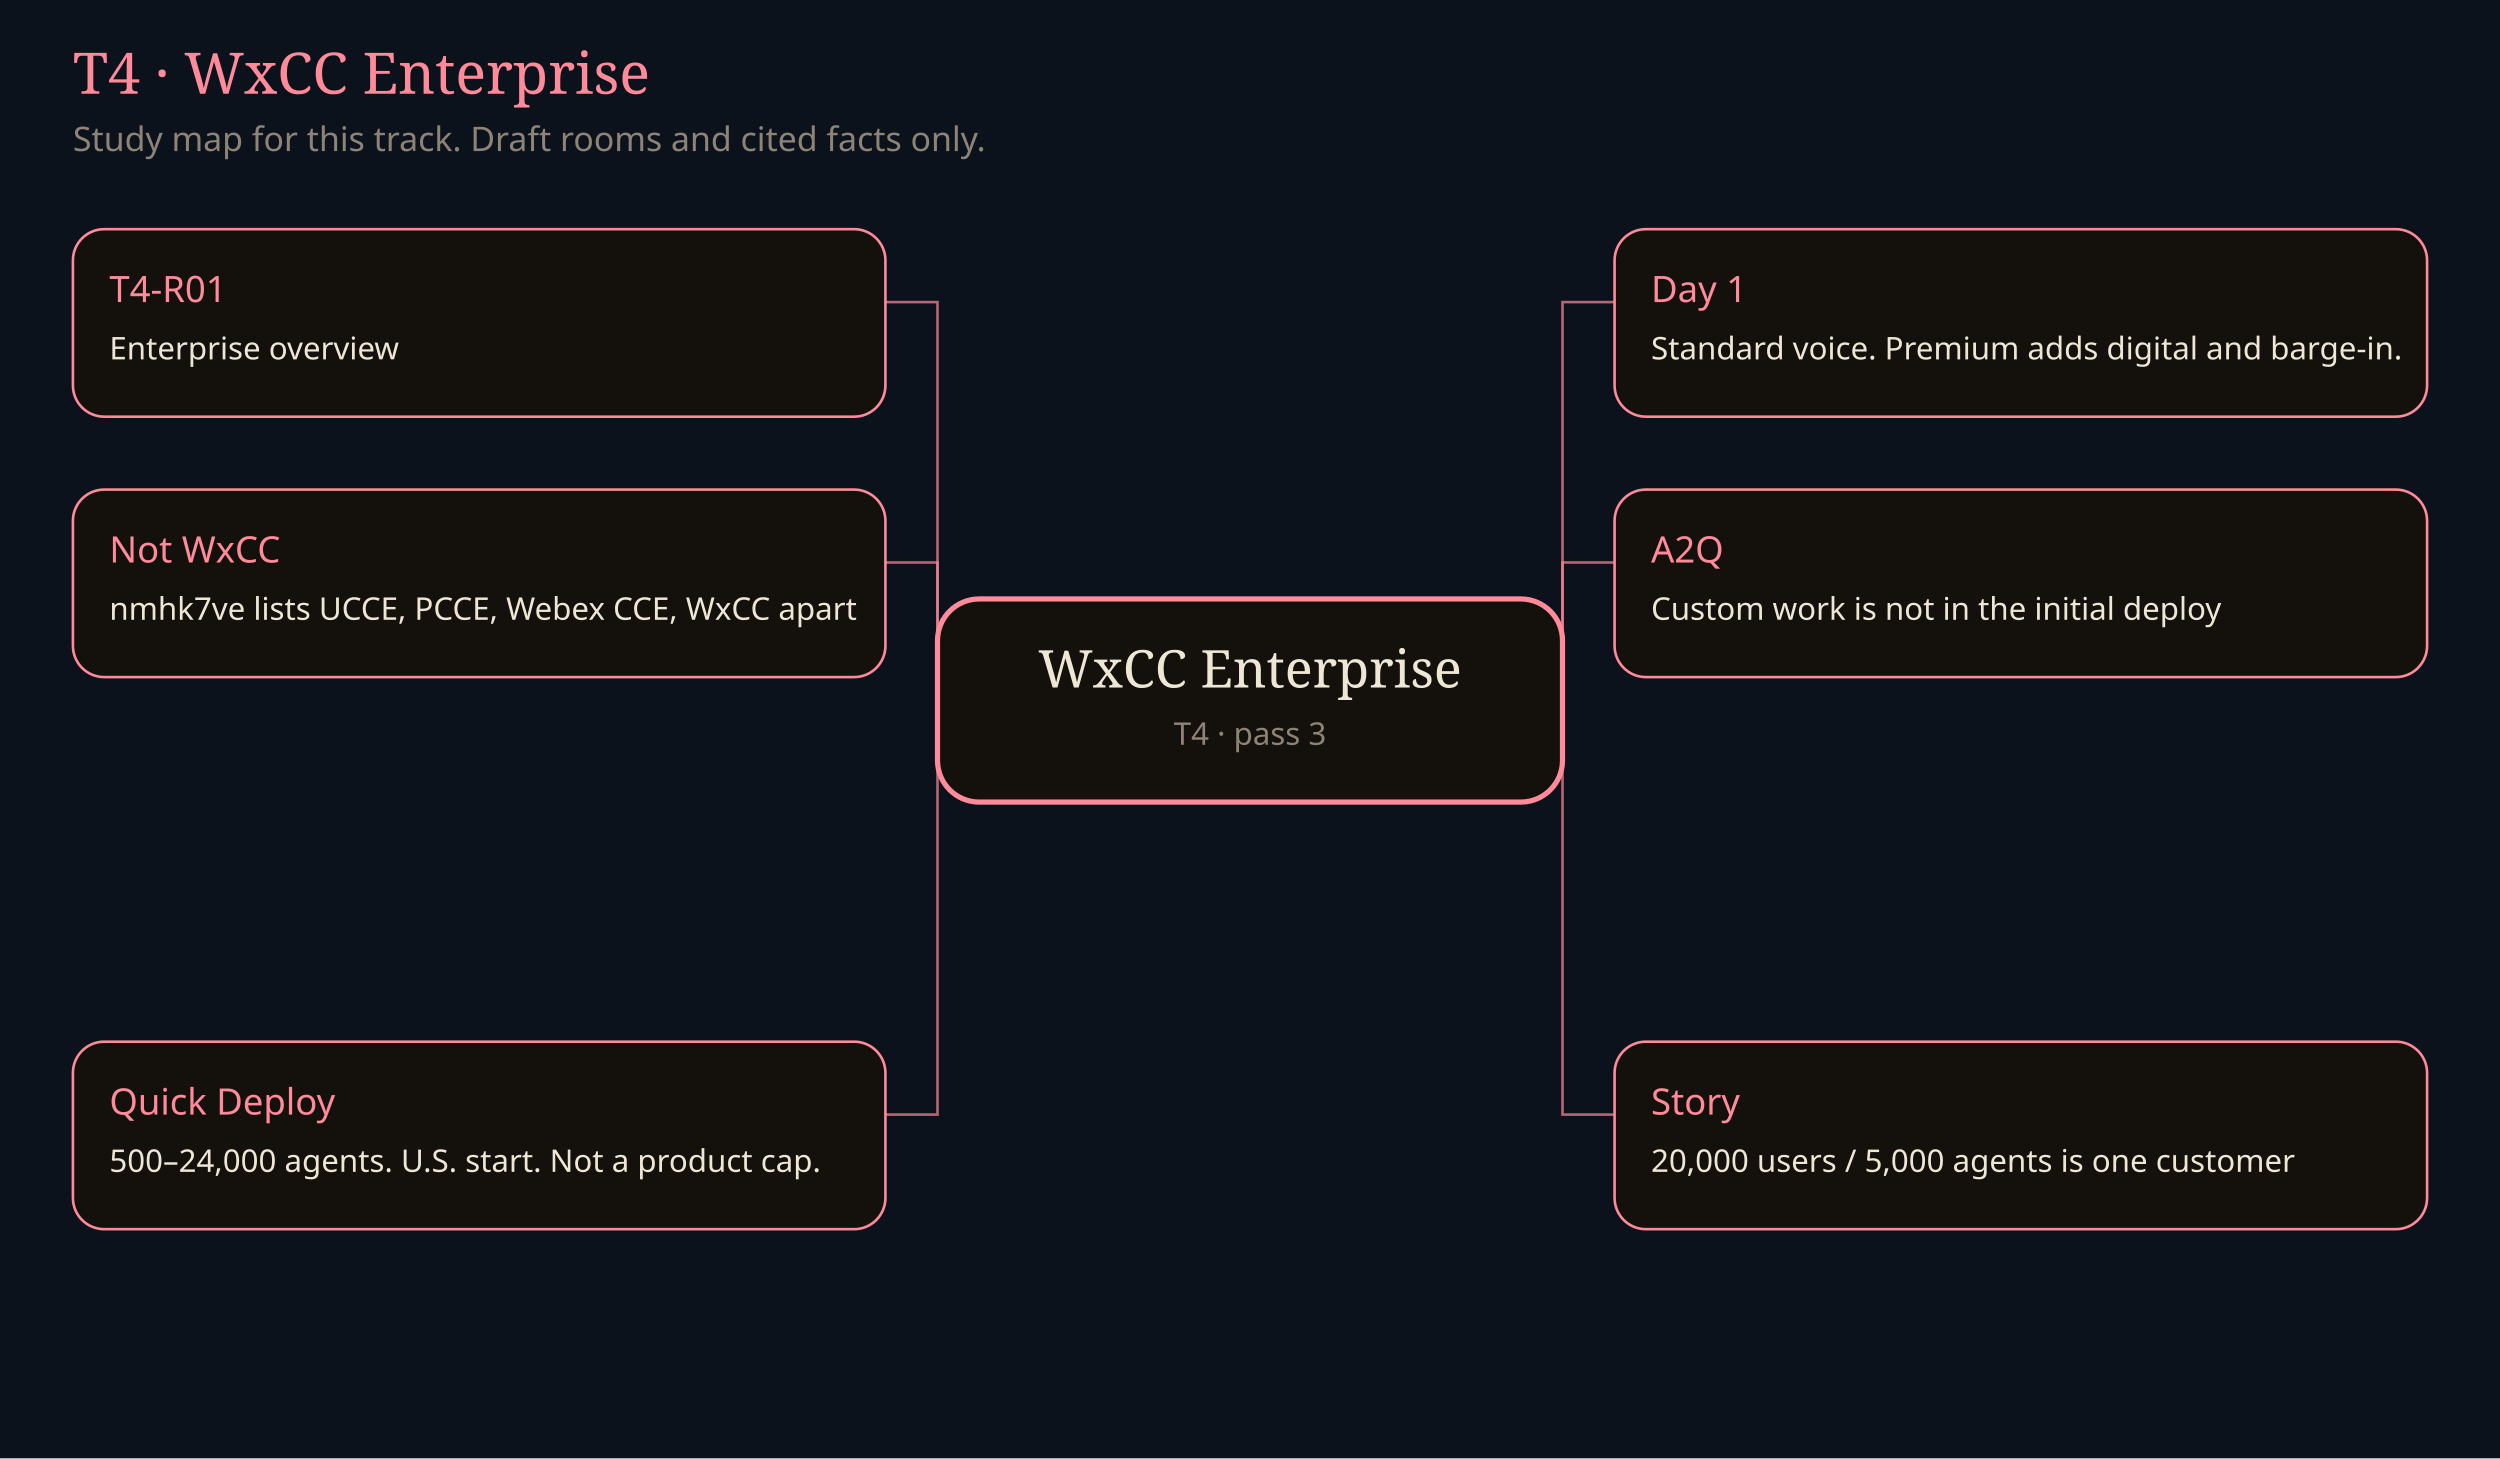
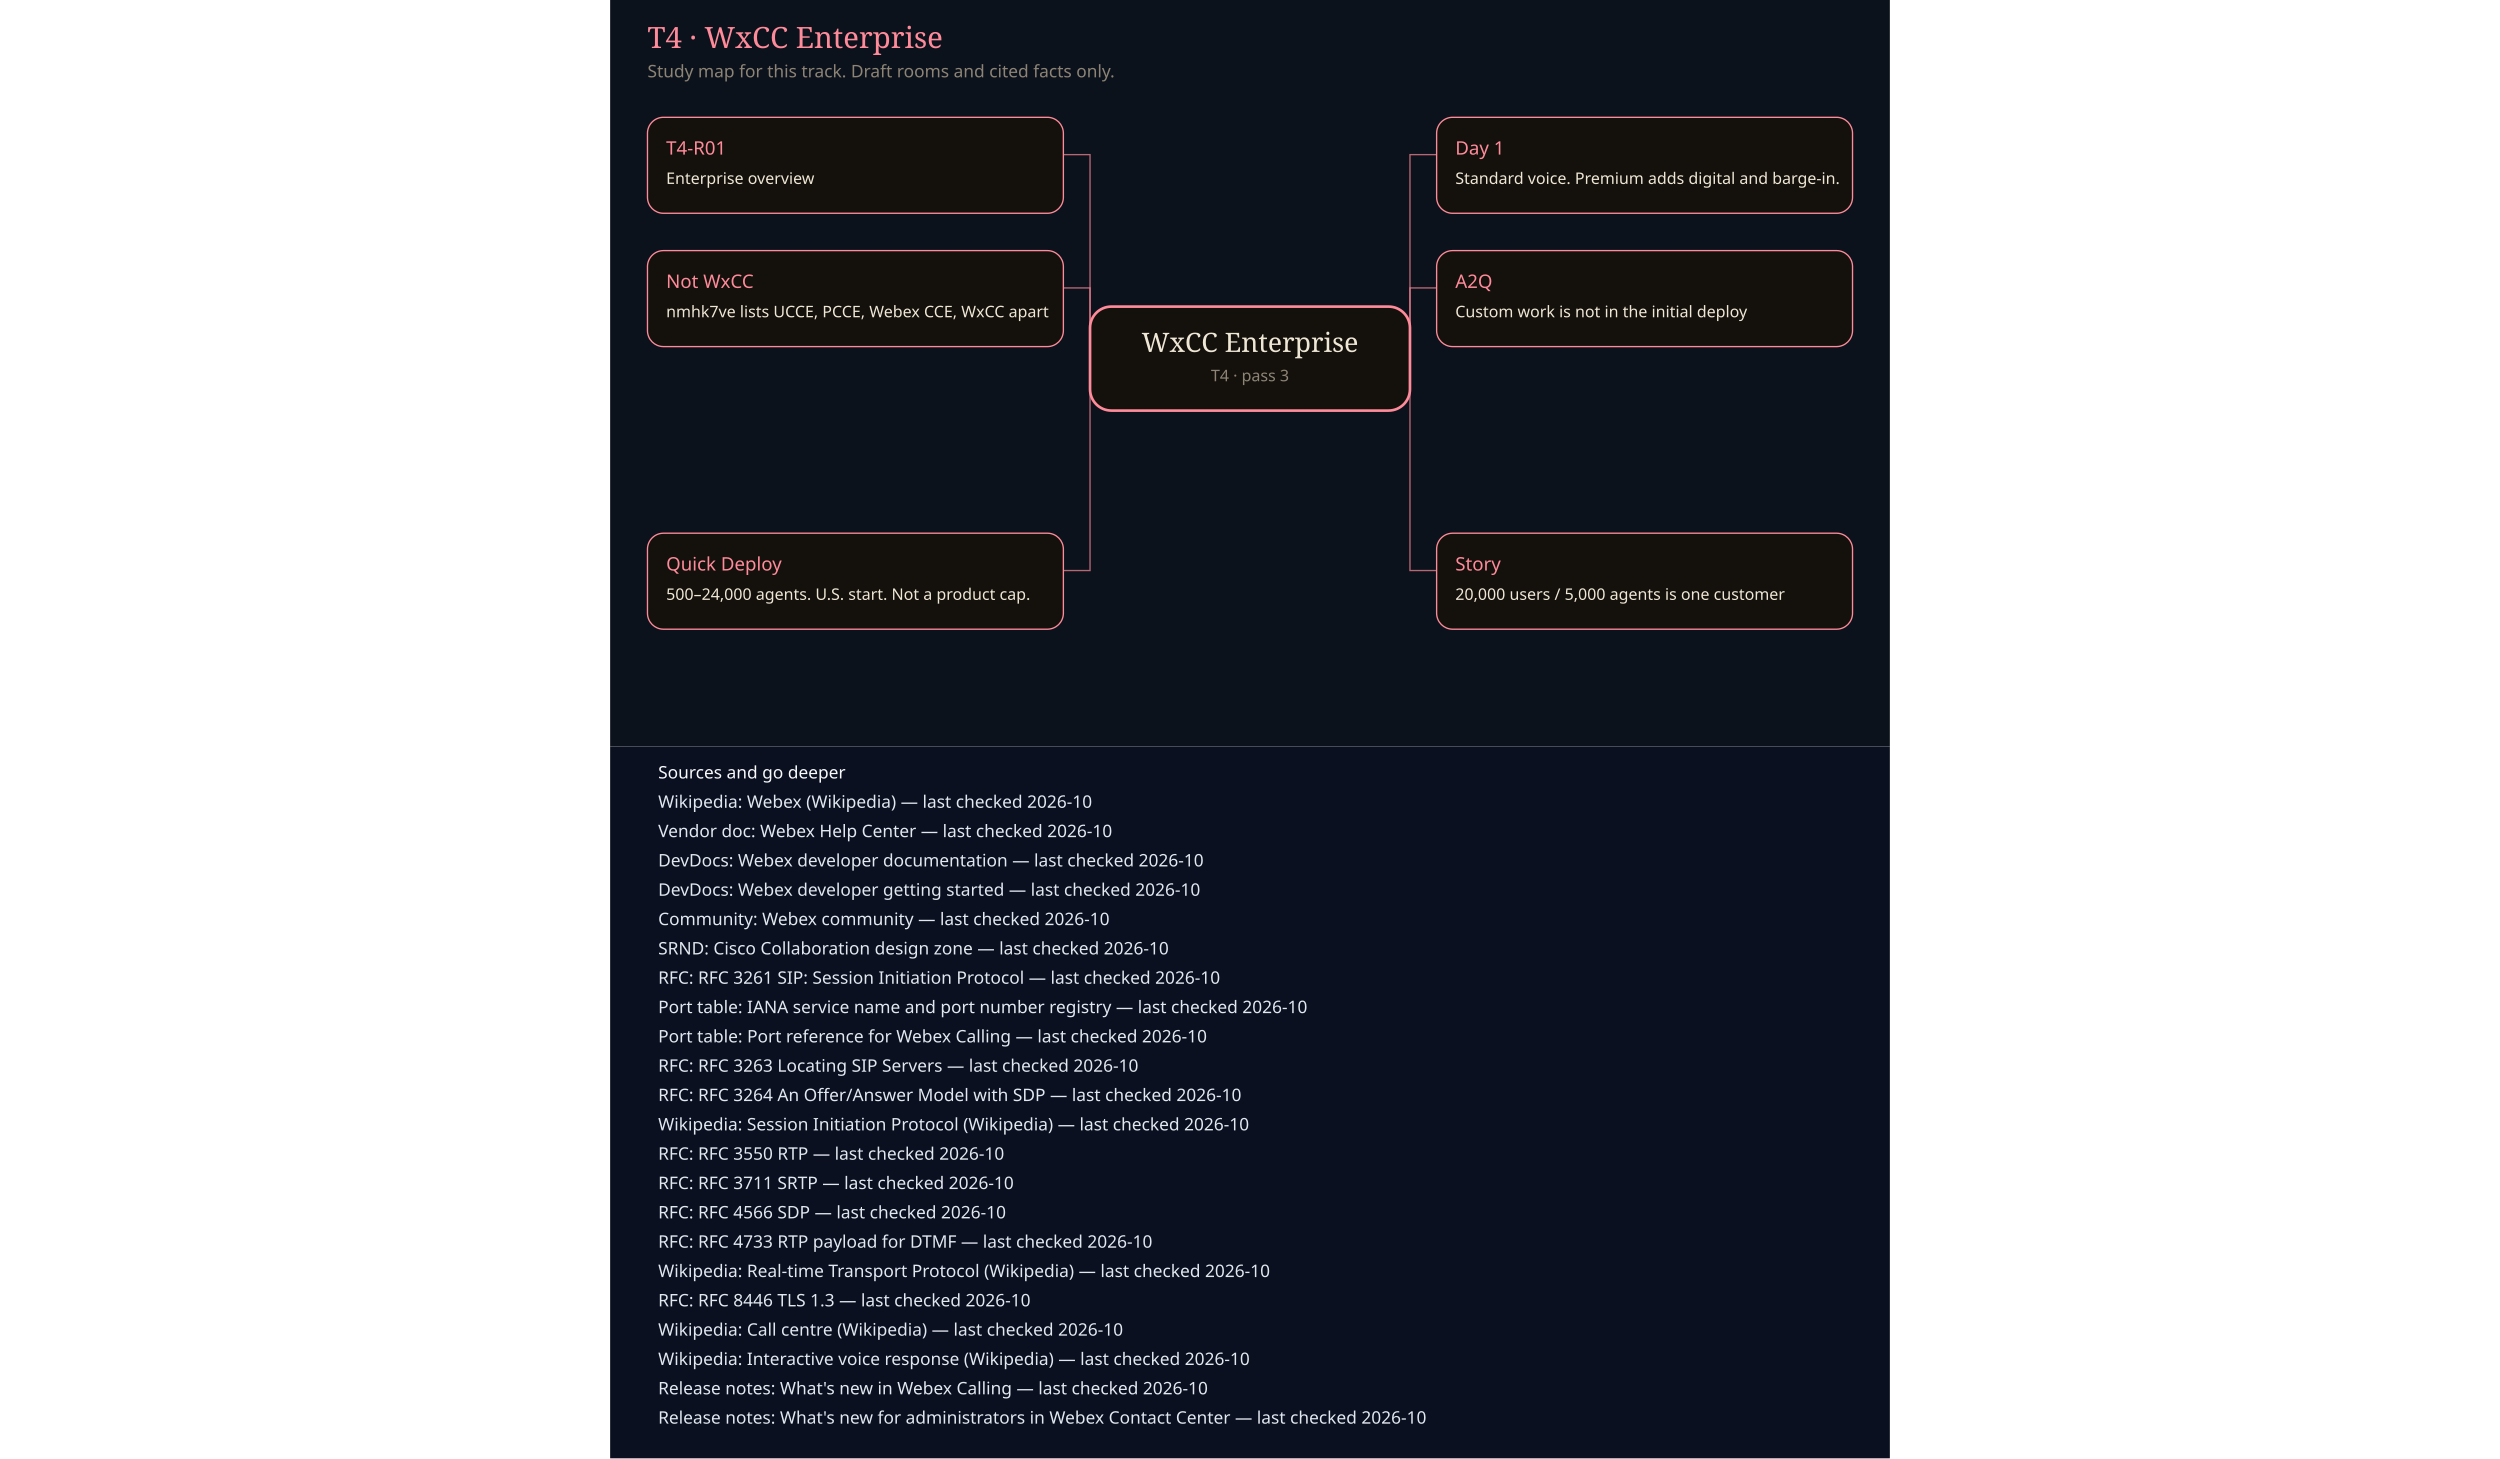
- <svg xmlns="http://www.w3.org/2000/svg" width="960" height="560" viewBox="0 0 960 560" role="img" aria-label="T4 mind map">
+ <svg xmlns="http://www.w3.org/2000/svg" data-src-base="560" width="960" height="560" viewBox="0 0 960 1094" role="img" aria-label="T4 mind map">
  <rect width="960" height="560" fill="#0c121c" />
  <text x="28" y="36" fill="#ff8b9a" font-family="Georgia, serif" font-size="22">T4 · WxCC Enterprise</text>
  <text x="28" y="58" fill="#8d8476" font-family="Segoe UI, sans-serif" font-size="13">Study map for this track. Draft rooms and cited facts only.</text>
  <rect x="360" y="230" width="240" height="78" rx="16" fill="#14110c" stroke="#ff8b9a" stroke-width="2" />
  <text x="480" y="264" text-anchor="middle" fill="#efe7d6" font-family="Georgia, serif" font-size="20">WxCC Enterprise</text>
  <text x="480" y="286" text-anchor="middle" fill="#8d8476" font-family="Segoe UI, sans-serif" font-size="12">T4 · pass 3</text>
  <path d="M178 116 H360 V250" stroke="#ff8b9a" fill="none" stroke-opacity="0.7" />
  <rect x="28" y="88" width="312" height="72" rx="12" fill="#14110c" stroke="#ff8b9a" />
  <text x="42" y="116" fill="#ff8b9a" font-family="Segoe UI, sans-serif" font-size="14">T4-R01</text>
  <text x="42" y="138" fill="#efe7d6" font-family="Segoe UI, sans-serif" font-size="12">Enterprise overview</text>
  <path d="M178 216 H360 V269" stroke="#ff8b9a" fill="none" stroke-opacity="0.7" />
  <rect x="28" y="188" width="312" height="72" rx="12" fill="#14110c" stroke="#ff8b9a" />
  <text x="42" y="216" fill="#ff8b9a" font-family="Segoe UI, sans-serif" font-size="14">Not WxCC</text>
  <text x="42" y="238" fill="#efe7d6" font-family="Segoe UI, sans-serif" font-size="12">nmhk7ve lists UCCE, PCCE, Webex CCE, WxCC apart</text>
  <path d="M178 428 H360 V288" stroke="#ff8b9a" fill="none" stroke-opacity="0.7" />
  <rect x="28" y="400" width="312" height="72" rx="12" fill="#14110c" stroke="#ff8b9a" />
  <text x="42" y="428" fill="#ff8b9a" font-family="Segoe UI, sans-serif" font-size="14">Quick Deploy</text>
  <text x="42" y="450" fill="#efe7d6" font-family="Segoe UI, sans-serif" font-size="12">500–24,000 agents. U.S. start. Not a product cap.</text>
  <path d="M620 116 H600 V250" stroke="#ff8b9a" fill="none" stroke-opacity="0.7" />
  <rect x="620" y="88" width="312" height="72" rx="12" fill="#14110c" stroke="#ff8b9a" />
  <text x="634" y="116" fill="#ff8b9a" font-family="Segoe UI, sans-serif" font-size="14">Day 1</text>
  <text x="634" y="138" fill="#efe7d6" font-family="Segoe UI, sans-serif" font-size="12">Standard voice. Premium adds digital and barge-in.</text>
  <path d="M620 216 H600 V269" stroke="#ff8b9a" fill="none" stroke-opacity="0.7" />
  <rect x="620" y="188" width="312" height="72" rx="12" fill="#14110c" stroke="#ff8b9a" />
  <text x="634" y="216" fill="#ff8b9a" font-family="Segoe UI, sans-serif" font-size="14">A2Q</text>
  <text x="634" y="238" fill="#efe7d6" font-family="Segoe UI, sans-serif" font-size="12">Custom work is not in the initial deploy</text>
  <path d="M620 428 H600 V288" stroke="#ff8b9a" fill="none" stroke-opacity="0.7" />
  <rect x="620" y="400" width="312" height="72" rx="12" fill="#14110c" stroke="#ff8b9a" />
  <text x="634" y="428" fill="#ff8b9a" font-family="Segoe UI, sans-serif" font-size="14">Story</text>
  <text x="634" y="450" fill="#efe7d6" font-family="Segoe UI, sans-serif" font-size="12">20,000 users / 5,000 agents is one customer</text>
+   <g id="go-deeper">
+     <rect x="0" y="560" width="960" height="534" fill="#0b1020" />
+     <text x="36" y="584" fill="#f8fafc" font-size="13" font-family="system-ui,sans-serif">Sources and go deeper</text>
+     <a href="https://en.wikipedia.org/wiki/Webex">
+       <text x="36" y="606" fill="#e2e8f0" font-size="13" font-family="system-ui,sans-serif">Wikipedia: Webex (Wikipedia) — last checked 2026-10</text>
+     </a>
+     <a href="https://help.webex.com/">
+       <text x="36" y="628" fill="#e2e8f0" font-size="13" font-family="system-ui,sans-serif">Vendor doc: Webex Help Center — last checked 2026-10</text>
+     </a>
+     <a href="https://developer.webex.com/">
+       <text x="36" y="650" fill="#e2e8f0" font-size="13" font-family="system-ui,sans-serif">DevDocs: Webex developer documentation — last checked 2026-10</text>
+     </a>
+     <a href="https://developer.webex.com/docs/getting-started">
+       <text x="36" y="672" fill="#e2e8f0" font-size="13" font-family="system-ui,sans-serif">DevDocs: Webex developer getting started — last checked 2026-10</text>
+     </a>
+     <a href="https://help.webex.com/community">
+       <text x="36" y="694" fill="#e2e8f0" font-size="13" font-family="system-ui,sans-serif">Community: Webex community — last checked 2026-10</text>
+     </a>
+     <a href="https://www.cisco.com/c/en/us/solutions/enterprise/design-zone-collaboration/index.html">
+       <text x="36" y="716" fill="#e2e8f0" font-size="13" font-family="system-ui,sans-serif">SRND: Cisco Collaboration design zone — last checked 2026-10</text>
+     </a>
+     <a href="https://www.rfc-editor.org/rfc/rfc3261">
+       <text x="36" y="738" fill="#e2e8f0" font-size="13" font-family="system-ui,sans-serif">RFC: RFC 3261 SIP: Session Initiation Protocol — last checked 2026-10</text>
+     </a>
+     <a href="https://www.iana.org/assignments/service-names-port-numbers/service-names-port-numbers.xhtml">
+       <text x="36" y="760" fill="#e2e8f0" font-size="13" font-family="system-ui,sans-serif">Port table: IANA service name and port number registry — last checked 2026-10</text>
+     </a>
+     <a href="https://help.webex.com/article/b2exve">
+       <text x="36" y="782" fill="#e2e8f0" font-size="13" font-family="system-ui,sans-serif">Port table: Port reference for Webex Calling — last checked 2026-10</text>
+     </a>
+     <a href="https://www.rfc-editor.org/rfc/rfc3263">
+       <text x="36" y="804" fill="#e2e8f0" font-size="13" font-family="system-ui,sans-serif">RFC: RFC 3263 Locating SIP Servers — last checked 2026-10</text>
+     </a>
+     <a href="https://www.rfc-editor.org/rfc/rfc3264">
+       <text x="36" y="826" fill="#e2e8f0" font-size="13" font-family="system-ui,sans-serif">RFC: RFC 3264 An Offer/Answer Model with SDP — last checked 2026-10</text>
+     </a>
+     <a href="https://en.wikipedia.org/wiki/Session_Initiation_Protocol">
+       <text x="36" y="848" fill="#e2e8f0" font-size="13" font-family="system-ui,sans-serif">Wikipedia: Session Initiation Protocol (Wikipedia) — last checked 2026-10</text>
+     </a>
+     <a href="https://www.rfc-editor.org/rfc/rfc3550">
+       <text x="36" y="870" fill="#e2e8f0" font-size="13" font-family="system-ui,sans-serif">RFC: RFC 3550 RTP — last checked 2026-10</text>
+     </a>
+     <a href="https://www.rfc-editor.org/rfc/rfc3711">
+       <text x="36" y="892" fill="#e2e8f0" font-size="13" font-family="system-ui,sans-serif">RFC: RFC 3711 SRTP — last checked 2026-10</text>
+     </a>
+     <a href="https://www.rfc-editor.org/rfc/rfc4566">
+       <text x="36" y="914" fill="#e2e8f0" font-size="13" font-family="system-ui,sans-serif">RFC: RFC 4566 SDP — last checked 2026-10</text>
+     </a>
+     <a href="https://www.rfc-editor.org/rfc/rfc4733">
+       <text x="36" y="936" fill="#e2e8f0" font-size="13" font-family="system-ui,sans-serif">RFC: RFC 4733 RTP payload for DTMF — last checked 2026-10</text>
+     </a>
+     <a href="https://en.wikipedia.org/wiki/Real-time_Transport_Protocol">
+       <text x="36" y="958" fill="#e2e8f0" font-size="13" font-family="system-ui,sans-serif">Wikipedia: Real-time Transport Protocol (Wikipedia) — last checked 2026-10</text>
+     </a>
+     <a href="https://www.rfc-editor.org/rfc/rfc8446">
+       <text x="36" y="980" fill="#e2e8f0" font-size="13" font-family="system-ui,sans-serif">RFC: RFC 8446 TLS 1.3 — last checked 2026-10</text>
+     </a>
+     <a href="https://en.wikipedia.org/wiki/Call_centre">
+       <text x="36" y="1002" fill="#e2e8f0" font-size="13" font-family="system-ui,sans-serif">Wikipedia: Call centre (Wikipedia) — last checked 2026-10</text>
+     </a>
+     <a href="https://en.wikipedia.org/wiki/Interactive_voice_response">
+       <text x="36" y="1024" fill="#e2e8f0" font-size="13" font-family="system-ui,sans-serif">Wikipedia: Interactive voice response (Wikipedia) — last checked 2026-10</text>
+     </a>
+     <a href="https://help.webex.com/article/278bz2">
+       <text x="36" y="1046" fill="#e2e8f0" font-size="13" font-family="system-ui,sans-serif">Release notes: What's new in Webex Calling — last checked 2026-10</text>
+     </a>
+     <a href="https://help.webex.com/article/nv7abhz">
+       <text x="36" y="1068" fill="#e2e8f0" font-size="13" font-family="system-ui,sans-serif">Release notes: What's new for administrators in Webex Contact Center — last checked 2026-10</text>
+     </a>
+   </g>
</svg>
